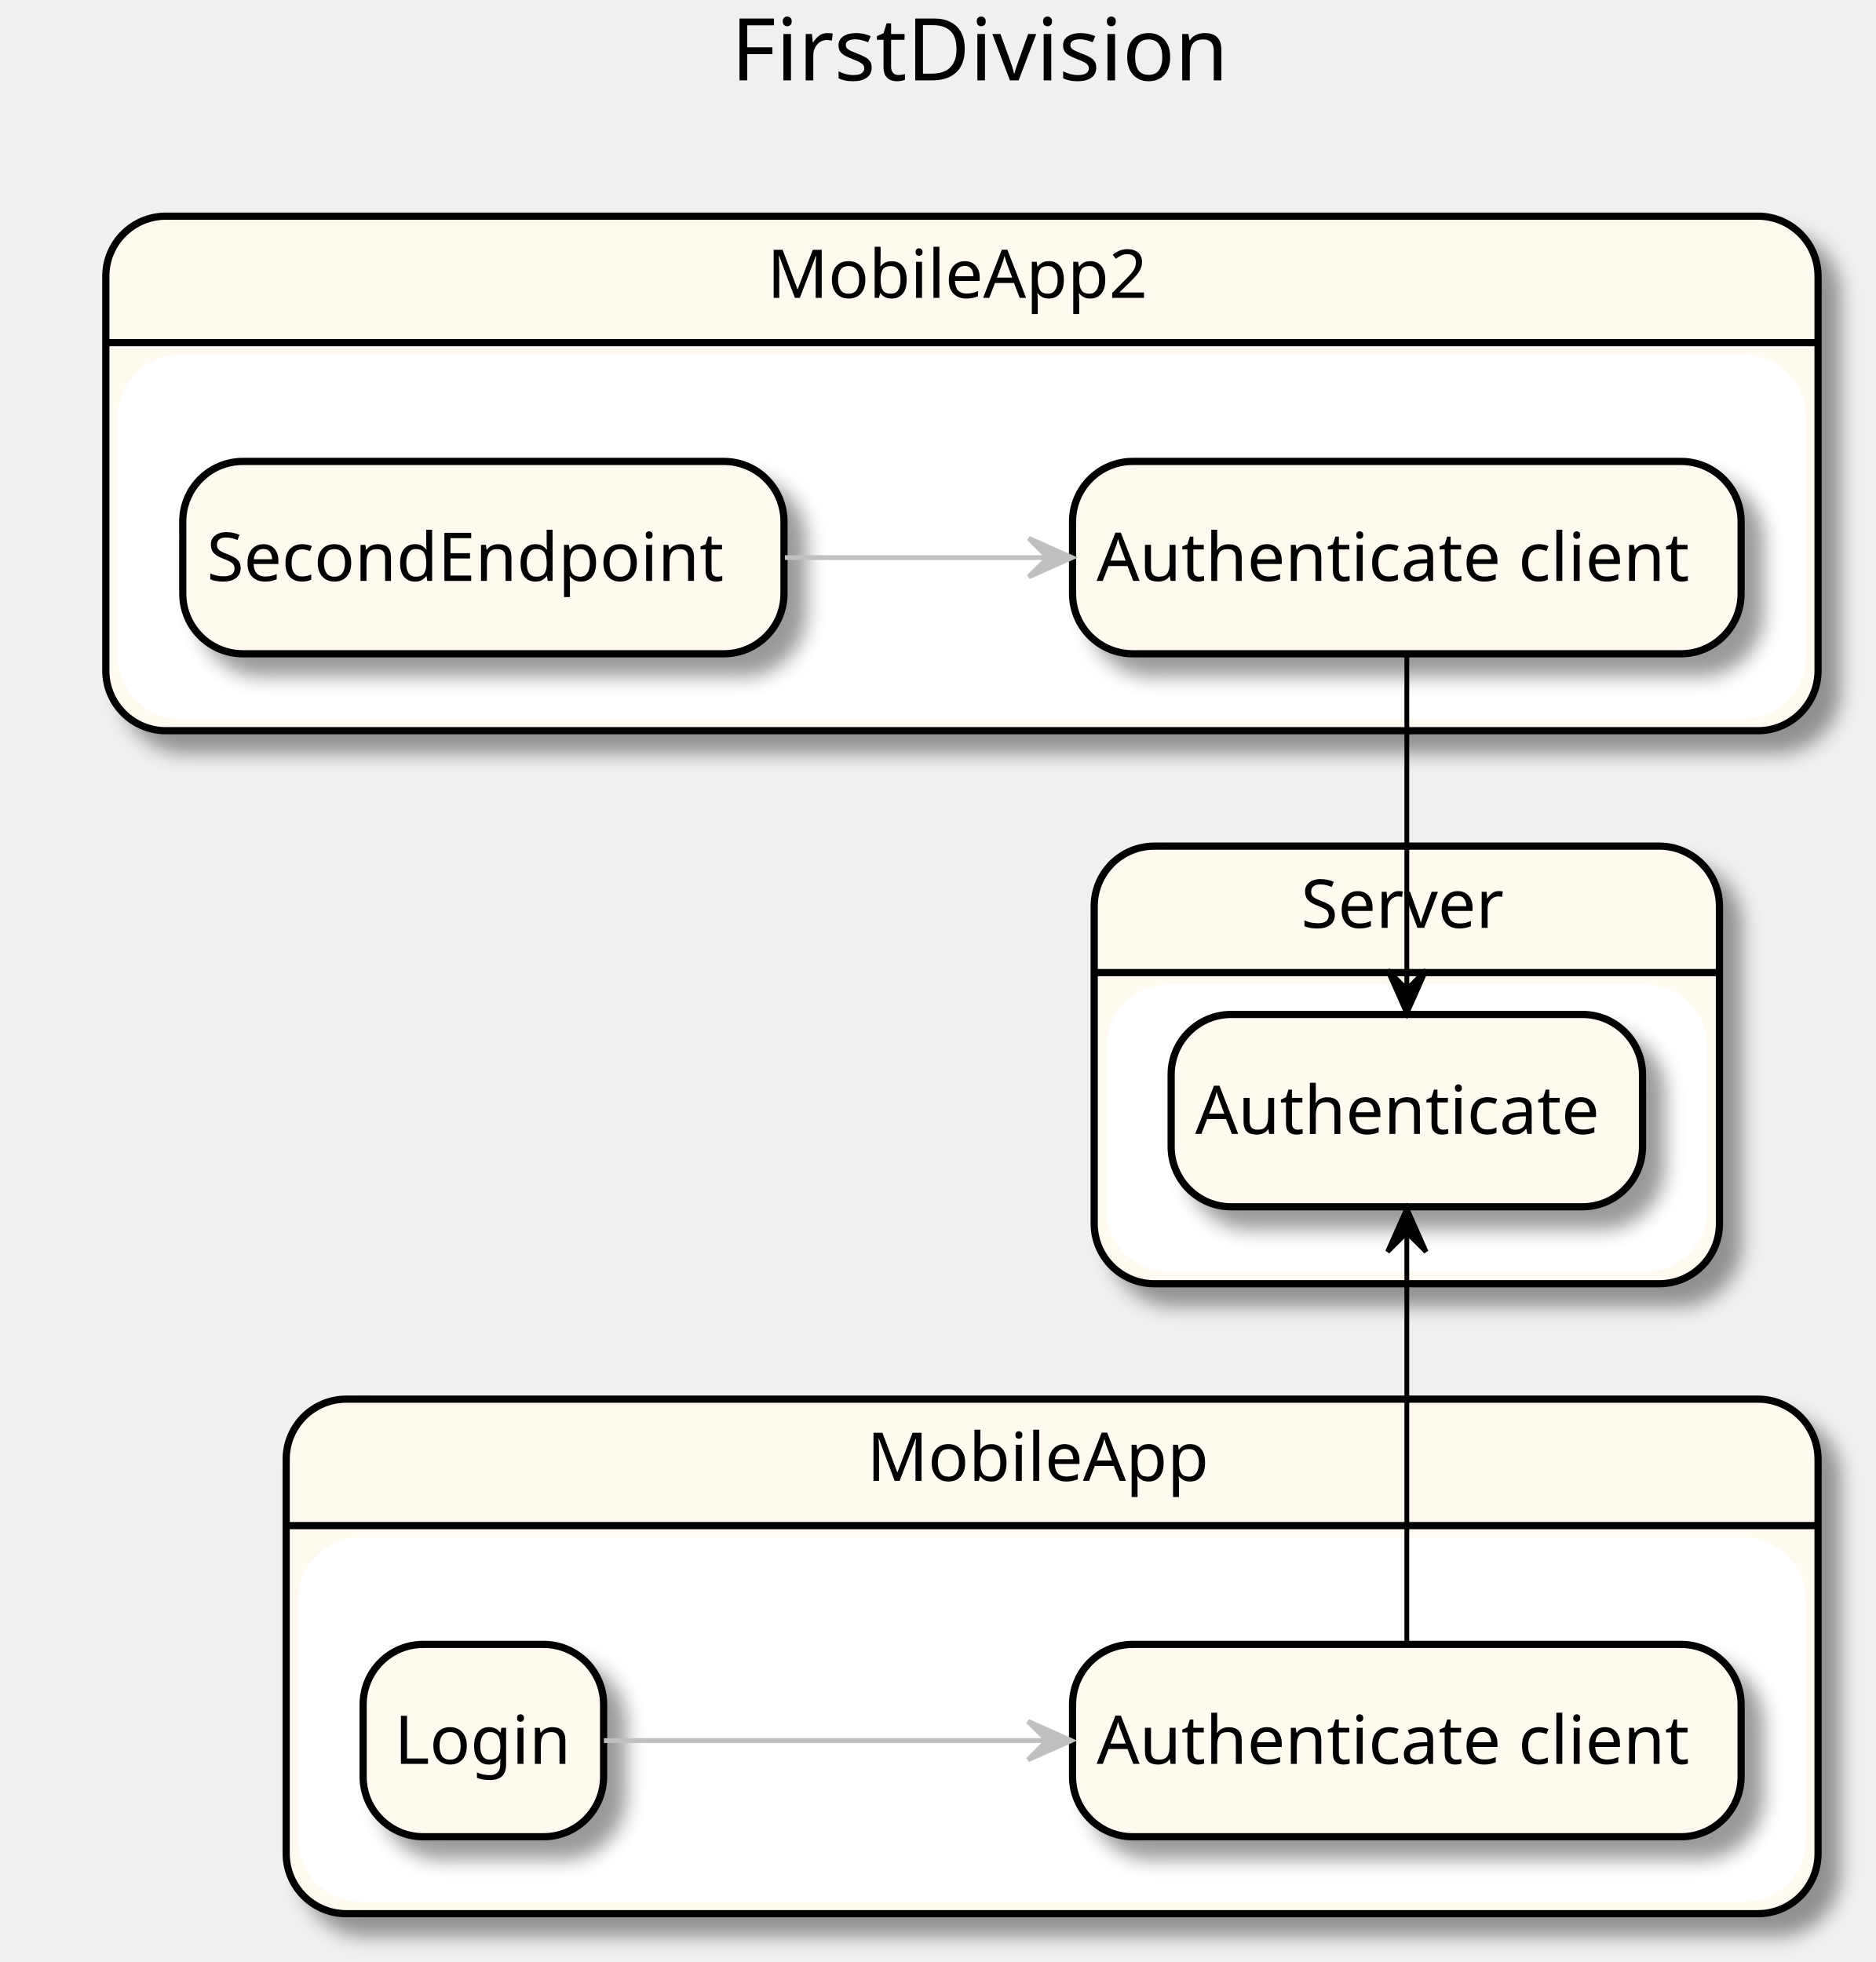
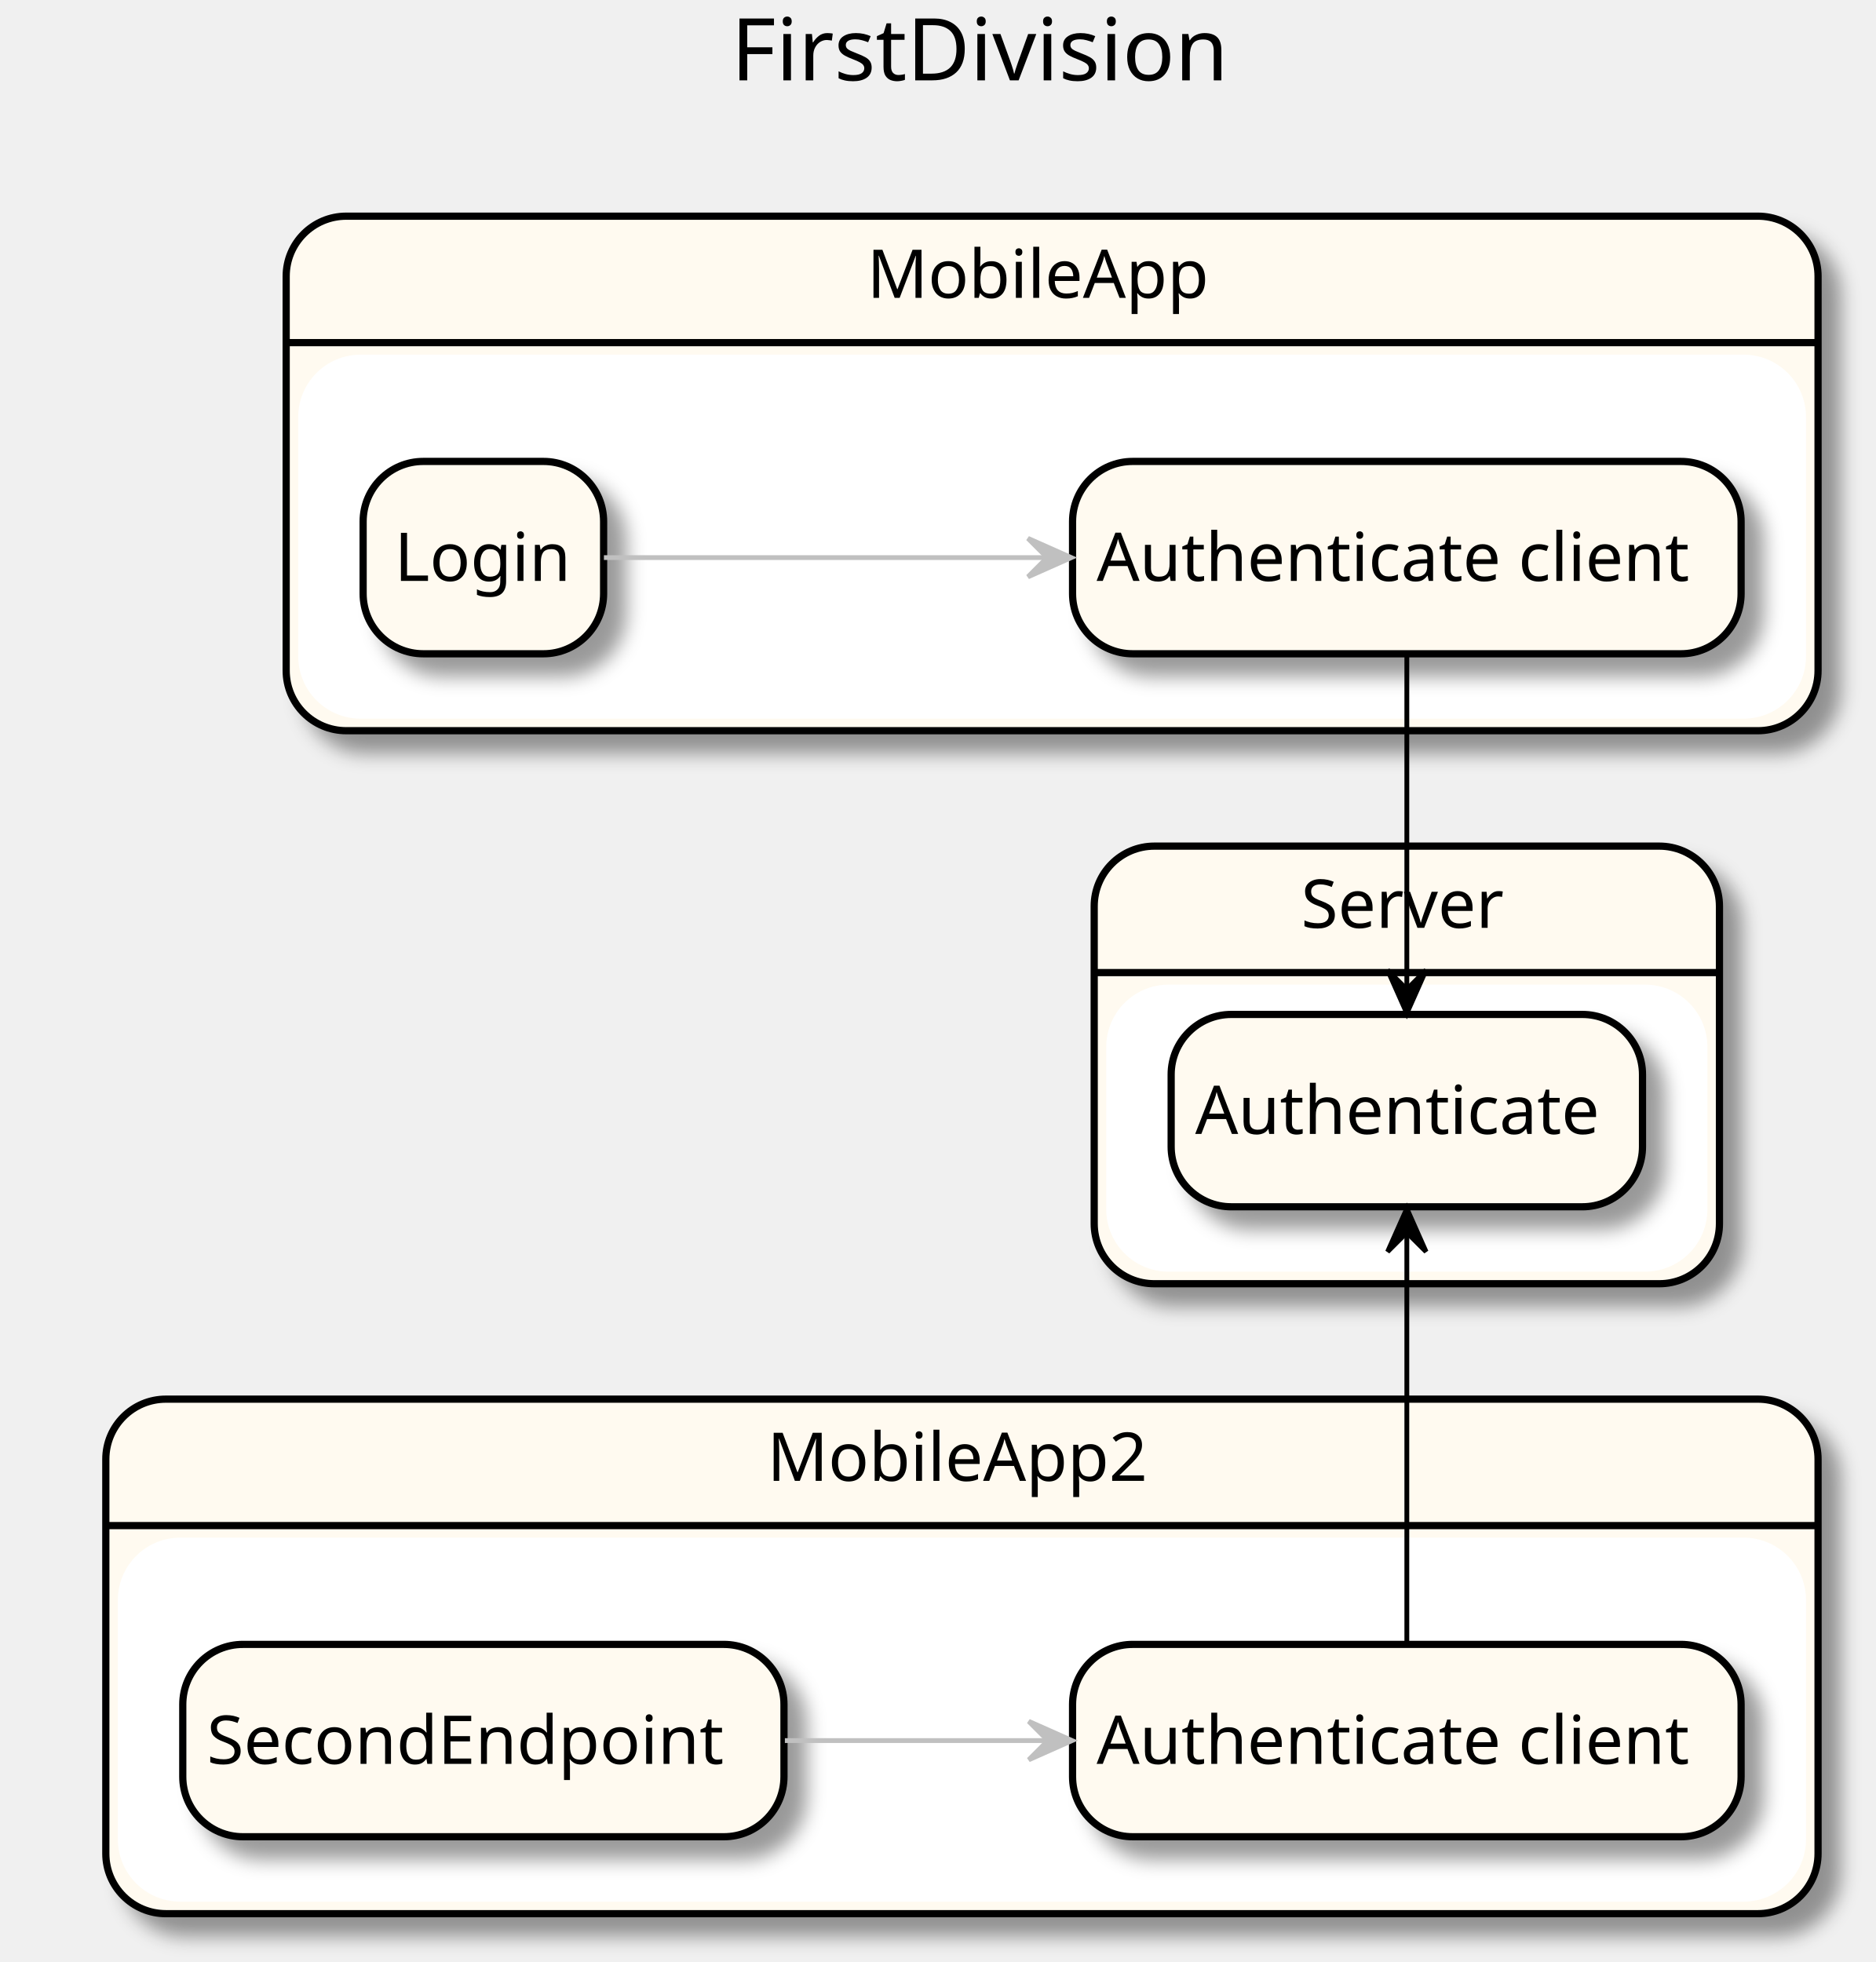
<svg xmlns="http://www.w3.org/2000/svg" contentScriptType="application/ecmascript" contentStyleType="text/css" height="408px" preserveAspectRatio="none" style="width:390px;height:408px;" version="1.1" viewBox="0 0 390 408" width="390px" zoomAndPan="magnify">
  <defs>
-     <filter height="300%" id="f1r19et0ckgh4h" width="300%" x="-1" y="-1">
+     <filter height="300%" id="fqy0pupj3po7j" width="300%" x="-1" y="-1">
      <feGaussianBlur result="blurOut" stdDeviation="2.0" />
      <feColorMatrix in="blurOut" result="blurOut2" type="matrix" values="0 0 0 0 0 0 0 0 0 0 0 0 0 0 0 0 0 0 .4 0" />
      <feOffset dx="4.0" dy="4.0" in="blurOut2" result="blurOut3" />
      <feBlend in="SourceGraphic" in2="blurOut3" mode="normal" />
    </filter>
  </defs>
  <g>
    <text fill="#000000" font-family="sans-serif" font-size="18" lengthAdjust="spacingAndGlyphs" textLength="108" x="152" y="16.708">FirstDivision</text>
-     <rect fill="#FFFAF0" filter="url(#f1r19et0ckgh4h)" height="107" rx="12.5" ry="12.5" style="stroke: #000000; stroke-width: 1.5;" width="318.5" x="59.5" y="290.953" />
-     <rect fill="#FFFFFF" height="74.703" rx="12.5" ry="12.5" style="stroke: #FFFFFF; stroke-width: 1.0;" width="312.5" x="62.5" y="320.25" />
-     <line style="stroke: #000000; stroke-width: 1.5;" x1="59.5" x2="378" y1="317.25" y2="317.25" />
-     <text fill="#000000" font-family="sans-serif" font-size="14" lengthAdjust="spacingAndGlyphs" textLength="72" x="180.25" y="307.948">MobileApp</text>
-     <rect fill="#FFFAF0" filter="url(#f1r19et0ckgh4h)" height="107" rx="12.5" ry="12.5" style="stroke: #000000; stroke-width: 1.5;" width="356" x="22" y="44.953" />
-     <rect fill="#FFFFFF" height="74.703" rx="12.5" ry="12.5" style="stroke: #FFFFFF; stroke-width: 1.0;" width="350" x="25" y="74.25" />
-     <line style="stroke: #000000; stroke-width: 1.5;" x1="22" x2="378" y1="71.25" y2="71.25" />
-     <text fill="#000000" font-family="sans-serif" font-size="14" lengthAdjust="spacingAndGlyphs" textLength="81" x="159.5" y="61.948">MobileApp2</text>
-     <rect fill="#FFFAF0" filter="url(#f1r19et0ckgh4h)" height="91" rx="12.5" ry="12.5" style="stroke: #000000; stroke-width: 1.5;" width="130" x="227.5" y="175.953" />
+     <rect fill="#FFFAF0" filter="url(#fqy0pupj3po7j)" height="107" rx="12.5" ry="12.5" style="stroke: #000000; stroke-width: 1.5;" width="318.5" x="59.5" y="44.953" />
+     <rect fill="#FFFFFF" height="74.703" rx="12.5" ry="12.5" style="stroke: #FFFFFF; stroke-width: 1.0;" width="312.5" x="62.5" y="74.25" />
+     <line style="stroke: #000000; stroke-width: 1.5;" x1="59.5" x2="378" y1="71.25" y2="71.25" />
+     <text fill="#000000" font-family="sans-serif" font-size="14" lengthAdjust="spacingAndGlyphs" textLength="72" x="180.25" y="61.948">MobileApp</text>
+     <rect fill="#FFFAF0" filter="url(#fqy0pupj3po7j)" height="107" rx="12.5" ry="12.5" style="stroke: #000000; stroke-width: 1.5;" width="356" x="22" y="290.953" />
+     <rect fill="#FFFFFF" height="74.703" rx="12.5" ry="12.5" style="stroke: #FFFFFF; stroke-width: 1.0;" width="350" x="25" y="320.25" />
+     <line style="stroke: #000000; stroke-width: 1.5;" x1="22" x2="378" y1="317.25" y2="317.25" />
+     <text fill="#000000" font-family="sans-serif" font-size="14" lengthAdjust="spacingAndGlyphs" textLength="81" x="159.5" y="307.948">MobileApp2</text>
+     <rect fill="#FFFAF0" filter="url(#fqy0pupj3po7j)" height="91" rx="12.5" ry="12.5" style="stroke: #000000; stroke-width: 1.5;" width="130" x="227.5" y="175.953" />
    <rect fill="#FFFFFF" height="58.703" rx="12.5" ry="12.5" style="stroke: #FFFFFF; stroke-width: 1.0;" width="124" x="230.5" y="205.25" />
    <line style="stroke: #000000; stroke-width: 1.5;" x1="227.5" x2="357.5" y1="202.25" y2="202.25" />
    <text fill="#000000" font-family="sans-serif" font-size="14" lengthAdjust="spacingAndGlyphs" textLength="44" x="270.5" y="192.948">Server</text>
-     <rect fill="#FFFAF0" filter="url(#f1r19et0ckgh4h)" height="40" rx="12.5" ry="12.5" style="stroke: #000000; stroke-width: 1.5;" width="139" x="223" y="341.953" />
+     <rect fill="#FFFAF0" filter="url(#fqy0pupj3po7j)" height="40" rx="12.5" ry="12.5" style="stroke: #000000; stroke-width: 1.5;" width="139" x="223" y="95.953" />
+     <text fill="#000000" font-family="sans-serif" font-size="14" lengthAdjust="spacingAndGlyphs" textLength="129" x="228" y="120.8">Authenticate client</text>
+     <rect fill="#FFFAF0" filter="url(#fqy0pupj3po7j)" height="40" rx="12.5" ry="12.5" style="stroke: #000000; stroke-width: 1.5;" width="50" x="75.5" y="95.953" />
+     <text fill="#000000" font-family="sans-serif" font-size="14" lengthAdjust="spacingAndGlyphs" textLength="37" x="82" y="120.8">Login</text>
+     <rect fill="#FFFAF0" filter="url(#fqy0pupj3po7j)" height="40" rx="12.5" ry="12.5" style="stroke: #000000; stroke-width: 1.5;" width="139" x="223" y="341.953" />
    <text fill="#000000" font-family="sans-serif" font-size="14" lengthAdjust="spacingAndGlyphs" textLength="129" x="228" y="366.8">Authenticate client</text>
-     <rect fill="#FFFAF0" filter="url(#f1r19et0ckgh4h)" height="40" rx="12.5" ry="12.5" style="stroke: #000000; stroke-width: 1.5;" width="50" x="75.5" y="341.953" />
-     <text fill="#000000" font-family="sans-serif" font-size="14" lengthAdjust="spacingAndGlyphs" textLength="37" x="82" y="366.8">Login</text>
-     <rect fill="#FFFAF0" filter="url(#f1r19et0ckgh4h)" height="40" rx="12.5" ry="12.5" style="stroke: #000000; stroke-width: 1.5;" width="139" x="223" y="95.953" />
-     <text fill="#000000" font-family="sans-serif" font-size="14" lengthAdjust="spacingAndGlyphs" textLength="129" x="228" y="120.8">Authenticate client</text>
-     <rect fill="#FFFAF0" filter="url(#f1r19et0ckgh4h)" height="40" rx="12.5" ry="12.5" style="stroke: #000000; stroke-width: 1.5;" width="125" x="38" y="95.953" />
-     <text fill="#000000" font-family="sans-serif" font-size="14" lengthAdjust="spacingAndGlyphs" textLength="115" x="43" y="120.8">SecondEndpoint</text>
-     <rect fill="#FFFAF0" filter="url(#f1r19et0ckgh4h)" height="40" rx="12.5" ry="12.5" style="stroke: #000000; stroke-width: 1.5;" width="98" x="243.5" y="210.953" />
+     <rect fill="#FFFAF0" filter="url(#fqy0pupj3po7j)" height="40" rx="12.5" ry="12.5" style="stroke: #000000; stroke-width: 1.5;" width="125" x="38" y="341.953" />
+     <text fill="#000000" font-family="sans-serif" font-size="14" lengthAdjust="spacingAndGlyphs" textLength="115" x="43" y="366.8">SecondEndpoint</text>
+     <rect fill="#FFFAF0" filter="url(#fqy0pupj3po7j)" height="40" rx="12.5" ry="12.5" style="stroke: #000000; stroke-width: 1.5;" width="98" x="243.5" y="210.953" />
    <text fill="#000000" font-family="sans-serif" font-size="14" lengthAdjust="spacingAndGlyphs" textLength="88" x="248.5" y="235.8">Authenticate</text>
-     <path d="M125.564,361.953 C148.691,361.953 184.851,361.953 217.519,361.953 " fill="none" id="_1-&gt;_0" style="stroke: #C0C0C0; stroke-width: 1.0;" />
-     <polygon fill="#C0C0C0" points="222.729,361.953,213.729,357.953,217.729,361.953,213.729,365.953,222.729,361.953" style="stroke: #C0C0C0; stroke-width: 1.0;" />
-     <path d="M292.5,341.74 C292.5,313.358 292.5,284.975 292.5,256.592 " fill="none" id="_0-&gt;_4" style="stroke: #000000; stroke-width: 1.0;" />
+     <path d="M163.188,361.953 C180.619,361.953 199.765,361.953 217.826,361.953 " fill="none" id="_3-&gt;_2" style="stroke: #C0C0C0; stroke-width: 1.0;" />
+     <polygon fill="#C0C0C0" points="222.889,361.953,213.889,357.953,217.889,361.953,213.889,365.953,222.889,361.953" style="stroke: #C0C0C0; stroke-width: 1.0;" />
+     <path d="M292.5,341.74 C292.5,313.358 292.5,284.975 292.5,256.592 " fill="none" id="_2-&gt;_4" style="stroke: #000000; stroke-width: 1.0;" />
    <polygon fill="#000000" points="292.5,251.293,288.5,260.293,292.5,256.293,296.5,260.293,292.5,251.293" style="stroke: #000000; stroke-width: 1.0;" />
-     <path d="M163.188,115.953 C180.619,115.953 199.765,115.953 217.826,115.953 " fill="none" id="_3-&gt;_2" style="stroke: #C0C0C0; stroke-width: 1.0;" />
-     <polygon fill="#C0C0C0" points="222.889,115.953,213.889,111.953,217.889,115.953,213.889,119.953,222.889,115.953" style="stroke: #C0C0C0; stroke-width: 1.0;" />
-     <path d="M292.5,136.317 C292.5,159.38 292.5,182.443 292.5,205.505 " fill="none" id="_2-&gt;_4" style="stroke: #000000; stroke-width: 1.0;" />
+     <path d="M125.564,115.953 C148.691,115.953 184.851,115.953 217.519,115.953 " fill="none" id="_1-&gt;_0" style="stroke: #C0C0C0; stroke-width: 1.0;" />
+     <polygon fill="#C0C0C0" points="222.729,115.953,213.729,111.953,217.729,115.953,213.729,119.953,222.729,115.953" style="stroke: #C0C0C0; stroke-width: 1.0;" />
+     <path d="M292.5,136.317 C292.5,159.38 292.5,182.443 292.5,205.505 " fill="none" id="_0-&gt;_4" style="stroke: #000000; stroke-width: 1.0;" />
    <polygon fill="#000000" points="292.5,210.738,296.5,201.738,292.5,205.738,288.5,201.738,292.5,210.738" style="stroke: #000000; stroke-width: 1.0;" />
  </g>
</svg>
